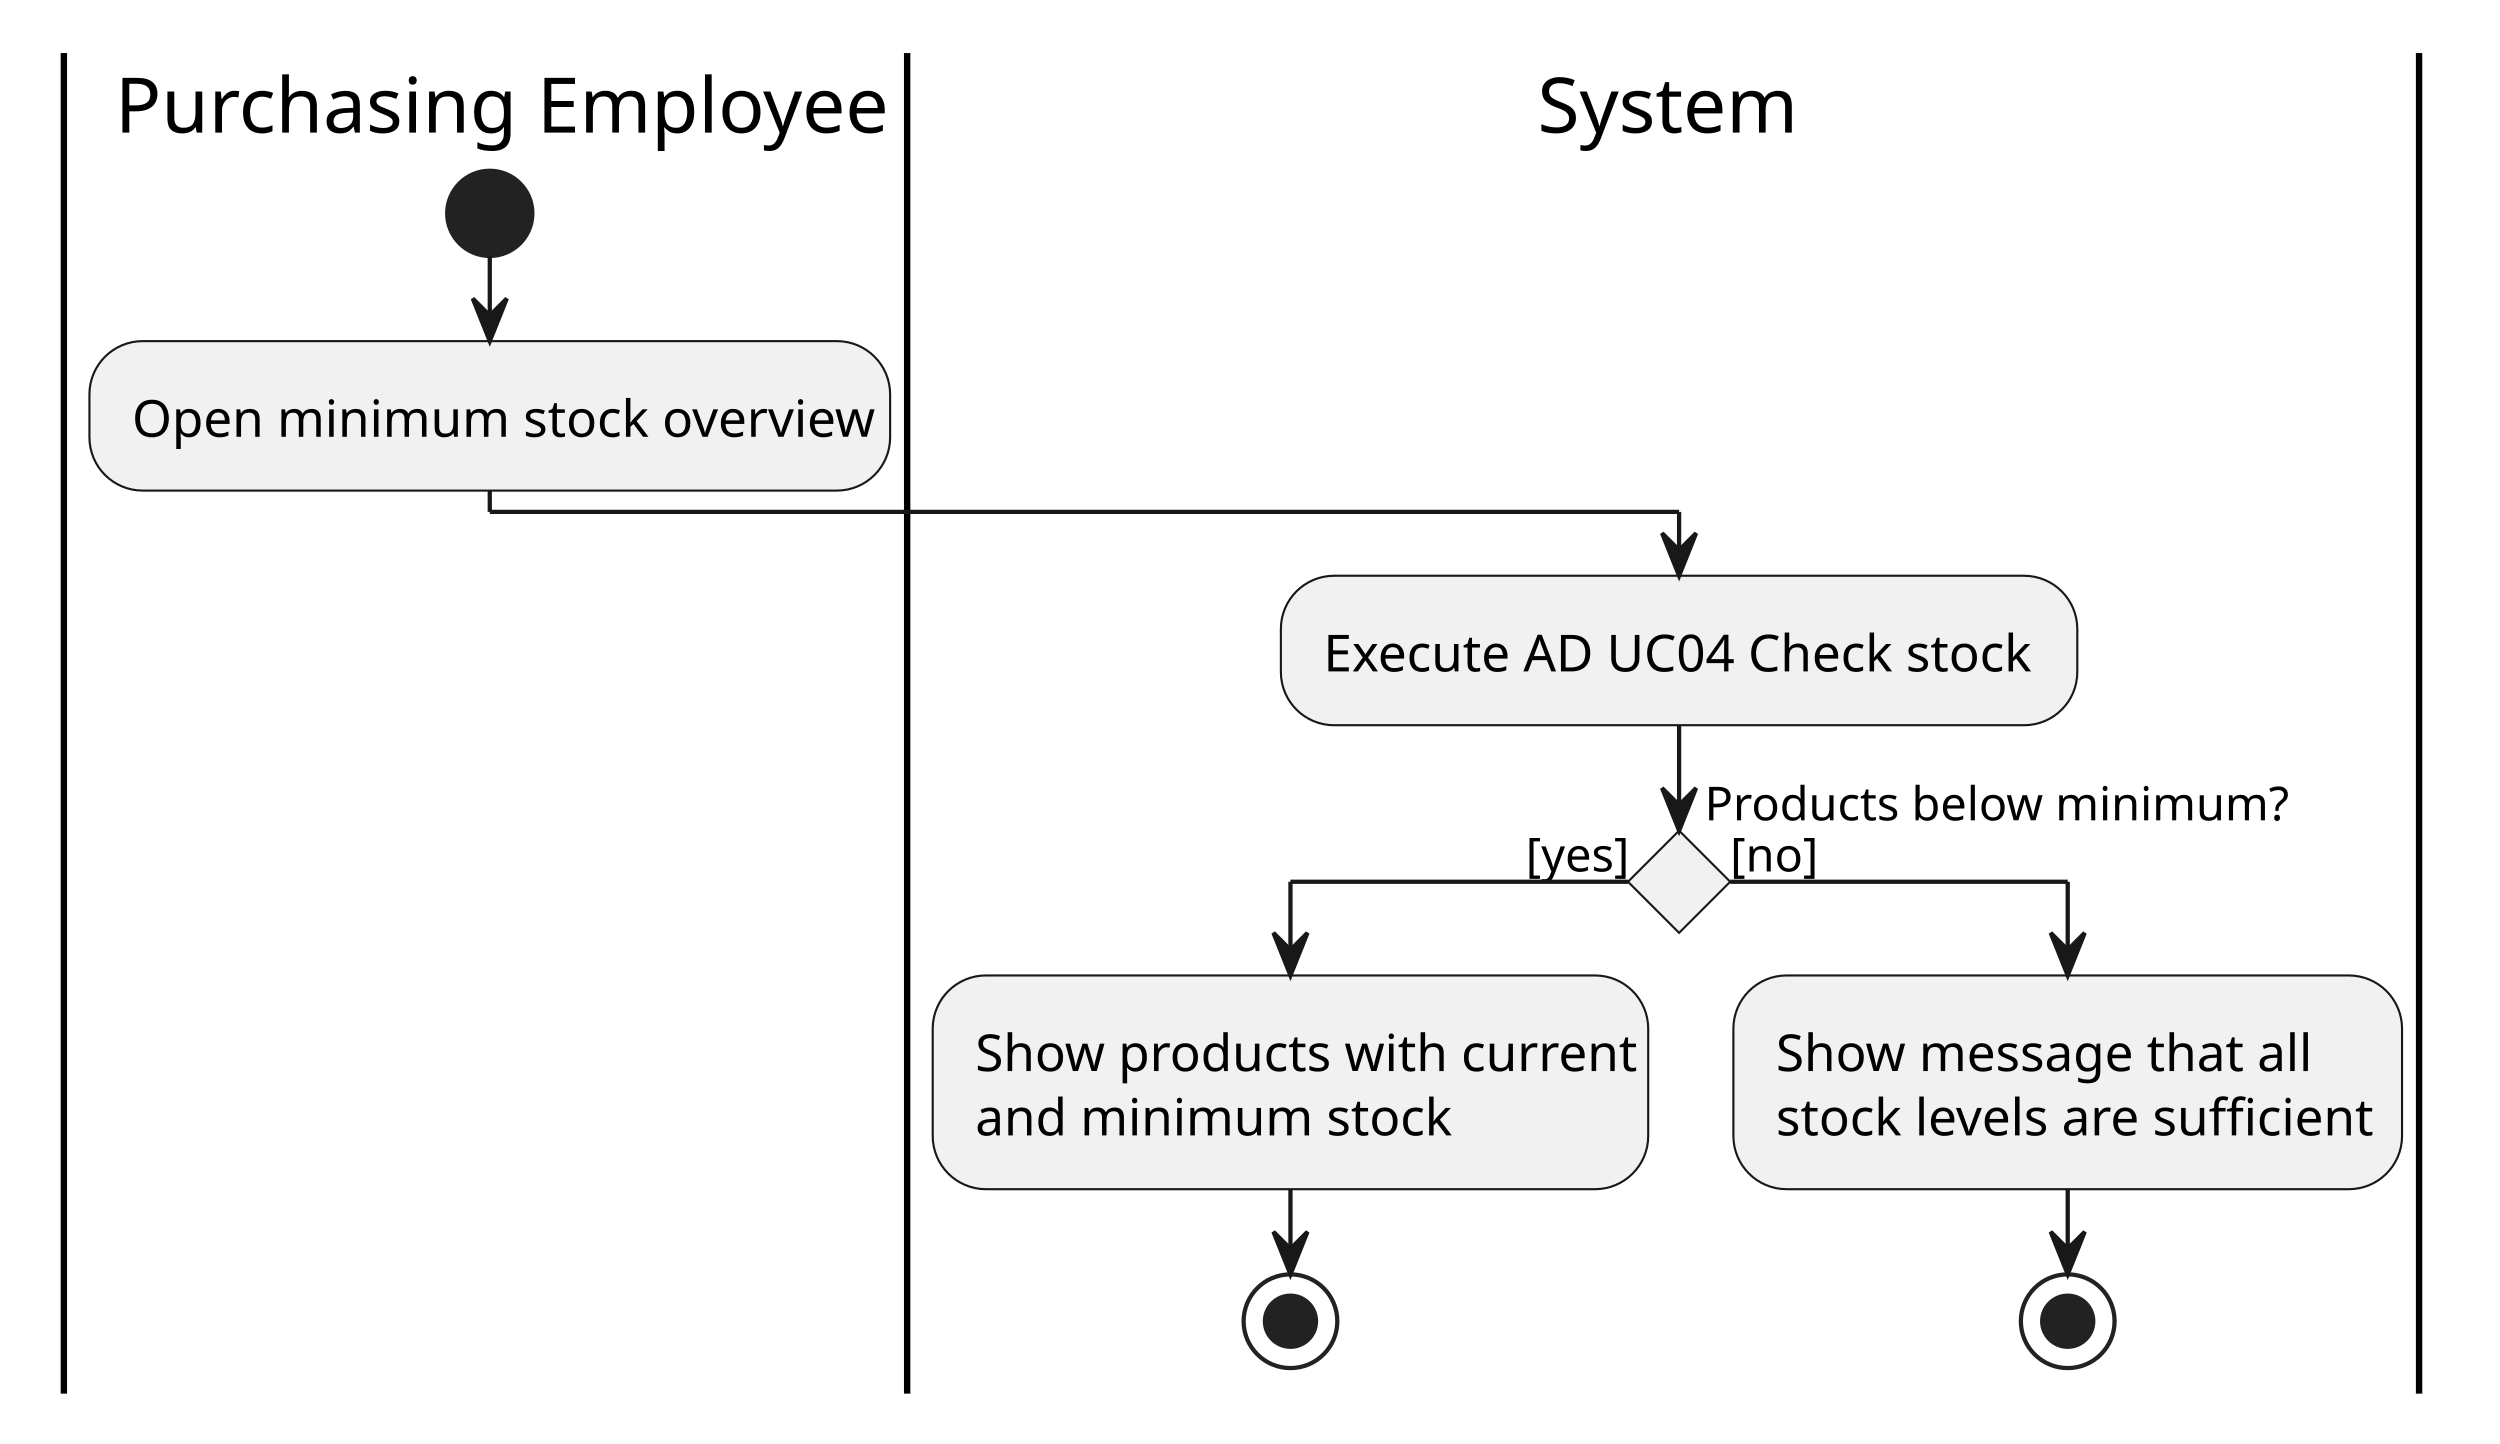
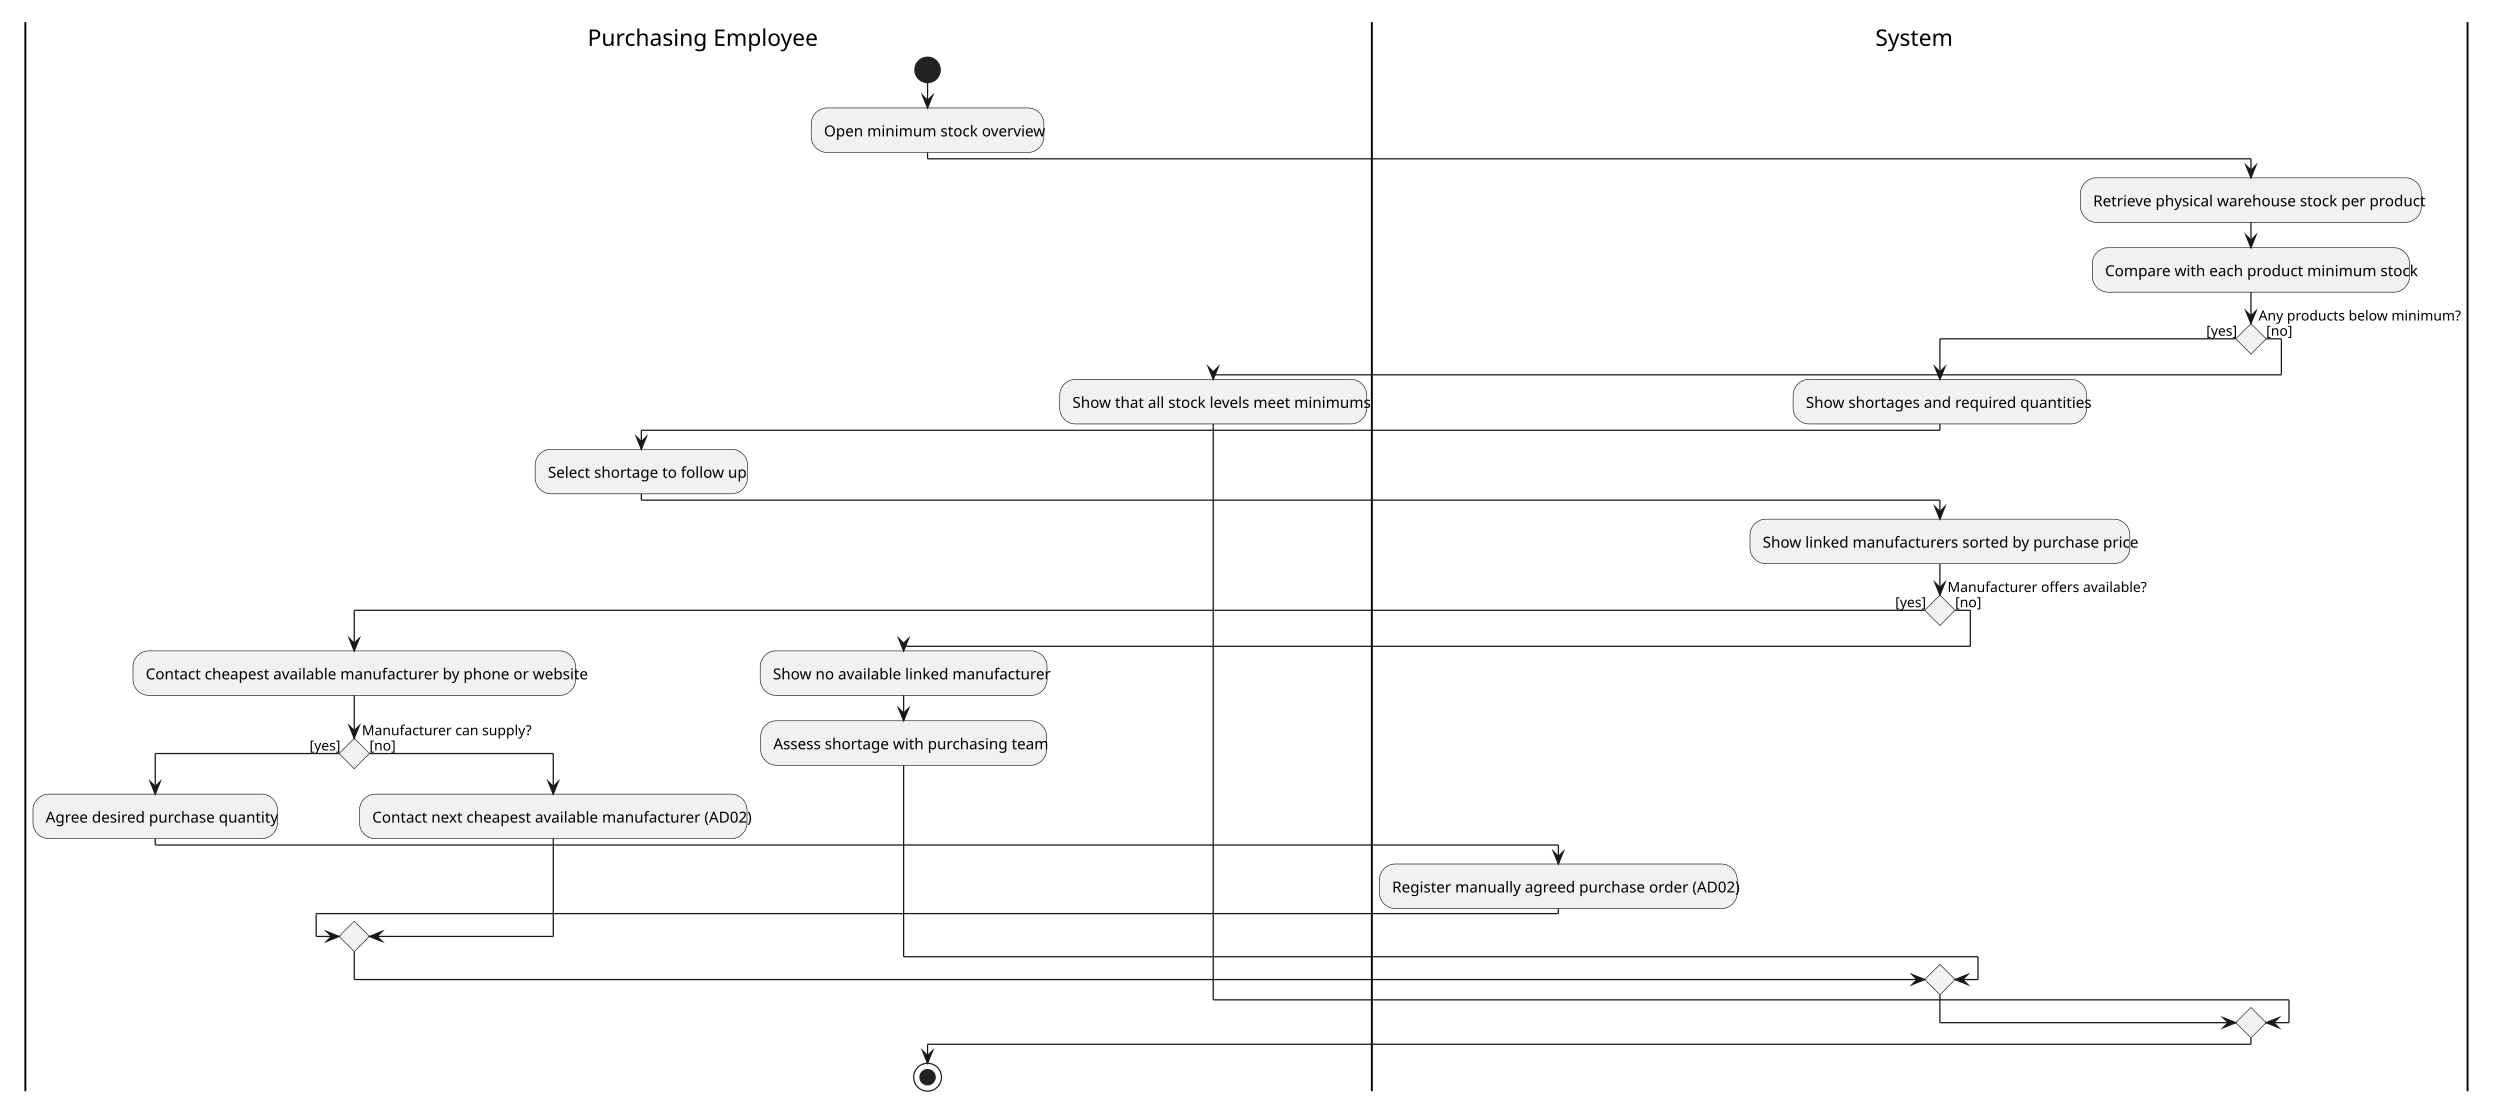
- <svg xmlns="http://www.w3.org/2000/svg" contentStyleType="text/css" height="339px" preserveAspectRatio="none" style="width:587px;height:339px;background:#FFFFFF;" version="1.1" viewBox="0 0 587 339" width="587px" zoomAndPan="magnify">
+ <svg xmlns="http://www.w3.org/2000/svg" version="1.1" data-diagram-type="ACTIVITY" style="width:1971px;height:881px;background:#FFFFFF;" width="1971px" height="881px" viewBox="0 0 1971 881" zoomAndPan="magnify" preserveAspectRatio="none" contentStyleType="text/css">
  <defs />
-   <g>
-     <rect fill="none" height="22.641" style="stroke:none;stroke-width:1.0;" width="554.5" x="15" y="12.455" />
-     <ellipse cx="115" cy="50.096" fill="#222222" rx="10" ry="10" style="stroke:#222222;stroke-width:1.0;" />
-     <rect fill="#F1F1F1" height="35.094" rx="12.5" ry="12.5" style="stroke:#181818;stroke-width:0.5;" width="188" x="21" y="80.096" />
-     <text fill="#000000" font-family="sans-serif" font-size="12" lengthAdjust="spacing" textLength="168" x="31" y="102.553">Open minimum stock overview</text>
-     <line style="stroke:#000000;stroke-width:1.5;" x1="15" x2="15" y1="12.455" y2="327.224" />
-     <rect fill="#F1F1F1" height="35.094" rx="12.5" ry="12.5" style="stroke:#181818;stroke-width:0.5;" width="187" x="300.75" y="135.19" />
-     <text fill="#000000" font-family="sans-serif" font-size="12" lengthAdjust="spacing" textLength="167" x="310.75" y="157.647">Execute AD UC04 Check stock</text>
-     <polygon fill="#F1F1F1" points="394.25,195.036,406.25,207.036,394.25,219.036,382.25,207.036,394.25,195.036" style="stroke:#181818;stroke-width:0.5;" />
-     <text fill="#000000" font-family="sans-serif" font-size="11" lengthAdjust="spacing" textLength="125" x="400.25" y="192.619">Products below minimum?</text>
-     <text fill="#000000" font-family="sans-serif" font-size="11" lengthAdjust="spacing" textLength="24" x="358.25" y="204.619">[yes]</text>
-     <text fill="#000000" font-family="sans-serif" font-size="11" lengthAdjust="spacing" textLength="18" x="406.25" y="204.619">[no]</text>
-     <rect fill="#F1F1F1" height="50.188" rx="12.5" ry="12.5" style="stroke:#181818;stroke-width:0.5;" width="168" x="219" y="229.036" />
-     <text fill="#000000" font-family="sans-serif" font-size="12" lengthAdjust="spacing" textLength="148" x="229" y="251.493">Show products with current</text>
-     <text fill="#000000" font-family="sans-serif" font-size="12" lengthAdjust="spacing" textLength="109" x="229" y="266.587">and minimum stock</text>
-     <ellipse cx="303" cy="310.224" fill="none" rx="11" ry="11" style="stroke:#222222;stroke-width:1.0;" />
-     <ellipse cx="303" cy="310.224" fill="#222222" rx="6" ry="6" style="stroke:#222222;stroke-width:1.0;" />
-     <rect fill="#F1F1F1" height="50.188" rx="12.5" ry="12.5" style="stroke:#181818;stroke-width:0.5;" width="157" x="407" y="229.036" />
-     <text fill="#000000" font-family="sans-serif" font-size="12" lengthAdjust="spacing" textLength="126" x="417" y="251.493">Show message that all</text>
-     <text fill="#000000" font-family="sans-serif" font-size="12" lengthAdjust="spacing" textLength="137" x="417" y="266.587">stock levels are sufficient</text>
-     <ellipse cx="485.5" cy="310.224" fill="none" rx="11" ry="11" style="stroke:#222222;stroke-width:1.0;" />
-     <ellipse cx="485.5" cy="310.224" fill="#222222" rx="6" ry="6" style="stroke:#222222;stroke-width:1.0;" />
-     <line style="stroke:#000000;stroke-width:1.5;" x1="213" x2="213" y1="12.455" y2="327.224" />
-     <line style="stroke:#000000;stroke-width:1.5;" x1="568" x2="568" y1="12.455" y2="327.224" />
-     <line style="stroke:#181818;stroke-width:1.0;" x1="115" x2="115" y1="60.096" y2="80.096" />
-     <polygon fill="#181818" points="111,70.096,115,80.096,119,70.096,115,74.096" style="stroke:#181818;stroke-width:1.0;" />
-     <line style="stroke:#181818;stroke-width:1.0;" x1="303" x2="303" y1="279.224" y2="299.224" />
-     <polygon fill="#181818" points="299,289.224,303,299.224,307,289.224,303,293.224" style="stroke:#181818;stroke-width:1.0;" />
-     <line style="stroke:#181818;stroke-width:1.0;" x1="485.5" x2="485.5" y1="279.224" y2="299.224" />
-     <polygon fill="#181818" points="481.5,289.224,485.5,299.224,489.5,289.224,485.5,293.224" style="stroke:#181818;stroke-width:1.0;" />
-     <line style="stroke:#181818;stroke-width:1.0;" x1="382.25" x2="303" y1="207.036" y2="207.036" />
-     <line style="stroke:#181818;stroke-width:1.0;" x1="303" x2="303" y1="207.036" y2="229.036" />
-     <polygon fill="#181818" points="299,219.036,303,229.036,307,219.036,303,223.036" style="stroke:#181818;stroke-width:1.0;" />
-     <line style="stroke:#181818;stroke-width:1.0;" x1="406.25" x2="485.5" y1="207.036" y2="207.036" />
-     <line style="stroke:#181818;stroke-width:1.0;" x1="485.5" x2="485.5" y1="207.036" y2="229.036" />
-     <polygon fill="#181818" points="481.5,219.036,485.5,229.036,489.5,219.036,485.5,223.036" style="stroke:#181818;stroke-width:1.0;" />
-     <line style="stroke:#181818;stroke-width:1.0;" x1="394.25" x2="394.25" y1="170.283" y2="195.036" />
-     <polygon fill="#181818" points="390.25,185.036,394.25,195.036,398.25,185.036,394.25,189.036" style="stroke:#181818;stroke-width:1.0;" />
-     <line style="stroke:#181818;stroke-width:1.0;" x1="115" x2="115" y1="115.189" y2="120.189" />
-     <line style="stroke:#181818;stroke-width:1.0;" x1="115" x2="394.25" y1="120.189" y2="120.189" />
-     <line style="stroke:#181818;stroke-width:1.0;" x1="394.25" x2="394.25" y1="120.189" y2="135.19" />
-     <polygon fill="#181818" points="390.25,125.189,394.25,135.19,398.25,125.189,394.25,129.19" style="stroke:#181818;stroke-width:1.0;" />
-     <text fill="#000000" font-family="sans-serif" font-size="18" lengthAdjust="spacing" textLength="174" x="27" y="31.141">Purchasing Employee</text>
-     <text fill="#000000" font-family="sans-serif" font-size="18" lengthAdjust="spacing" textLength="59" x="361" y="31.141">System</text>
+   <g font-family="sans-serif" lengthAdjust="spacing">
+     <rect x="20" y="17.455" width="1924.432" height="22.641" fill="none" style="stroke:none;" />
+     <ellipse cx="731.29" cy="55.096" rx="10" ry="10" fill="#222" style="stroke:#222;stroke-width:1;" />
+     <rect x="639.598" y="85.096" width="183.383" height="35.094" fill="#F1F1F1" style="stroke:#181818;stroke-width:0.5;" rx="12.5" ry="12.5" />
+     <text x="649.598" y="107.553" fill="#000" font-size="12" textLength="163.383">Open minimum stock overview</text>
+     <rect x="421.935" y="354.224" width="167.422" height="35.094" fill="#F1F1F1" style="stroke:#181818;stroke-width:0.5;" rx="12.5" ry="12.5" />
+     <text x="431.935" y="376.681" fill="#000" font-size="12" textLength="147.422">Select shortage to follow up</text>
+     <rect x="104.86" y="513.164" width="348.863" height="35.094" fill="#F1F1F1" style="stroke:#181818;stroke-width:0.5;" rx="12.5" ry="12.5" />
+     <text x="114.86" y="535.621" fill="#000" font-size="12" textLength="328.863">Contact cheapest available manufacturer by phone or website</text>
+     <polygon points="279.292,582.094,291.292,594.094,279.292,606.094,267.292,594.094,279.292,582.094" fill="#F1F1F1" style="stroke:#181818;stroke-width:0.5;stroke-linejoin:miter;stroke-miterlimit:10;" />
+     <text x="285.292" y="579.677" fill="#000" font-size="11" textLength="126.57">Manufacturer can supply?</text>
+     <text x="244.062" y="591.677" fill="#000" font-size="11" textLength="23.23">[yes]</text>
+     <text x="291.292" y="591.677" fill="#000" font-size="11" textLength="18.348">[no]</text>
+     <rect x="26" y="626.094" width="192.775" height="35.094" fill="#F1F1F1" style="stroke:#181818;stroke-width:0.5;" rx="12.5" ry="12.5" />
+     <text x="36" y="648.551" fill="#000" font-size="12" textLength="172.775">Agree desired purchase quantity</text>
+     <rect x="283.453" y="626.094" width="305.486" height="35.094" fill="#F1F1F1" style="stroke:#181818;stroke-width:0.5;" rx="12.5" ry="12.5" />
+     <text x="293.453" y="648.551" fill="#000" font-size="12" textLength="285.486">Contact next cheapest available manufacturer (AD02)</text>
+     <polygon points="279.292,726.281,291.292,738.281,279.292,750.281,267.292,738.281,279.292,726.281" fill="#F1F1F1" style="stroke:#181818;stroke-width:0.5;stroke-linejoin:miter;stroke-miterlimit:10;" />
+     <rect x="599.357" y="513.164" width="226.121" height="35.094" fill="#F1F1F1" style="stroke:#181818;stroke-width:0.5;" rx="12.5" ry="12.5" />
+     <text x="609.357" y="535.621" fill="#000" font-size="12" textLength="206.121">Show no available linked manufacturer</text>
+     <rect x="599.7" y="568.258" width="225.436" height="35.094" fill="#F1F1F1" style="stroke:#181818;stroke-width:0.5;" rx="12.5" ry="12.5" />
+     <text x="609.7" y="590.715" fill="#000" font-size="12" textLength="205.436">Assess shortage with purchasing team</text>
+     <rect x="835.478" y="299.13" width="242.076" height="35.094" fill="#F1F1F1" style="stroke:#181818;stroke-width:0.5;" rx="12.5" ry="12.5" />
+     <text x="845.478" y="321.587" fill="#000" font-size="12" textLength="222.076">Show that all stock levels meet minimums</text>
+     <ellipse cx="731.29" cy="849.281" rx="11" ry="11" fill="none" style="stroke:#222;stroke-width:1;" />
+     <ellipse cx="731.29" cy="849.281" rx="6" ry="6" fill="#222" style="stroke:#222;stroke-width:1;" />
+     <line x1="20" y1="17.455" x2="20" y2="860.281" style="stroke:#000;stroke-width:1.5;" />
+     <rect x="1640.254" y="140.189" width="268.789" height="35.094" fill="#F1F1F1" style="stroke:#181818;stroke-width:0.5;" rx="12.5" ry="12.5" />
+     <text x="1650.254" y="162.646" fill="#000" font-size="12" textLength="248.789">Retrieve physical warehouse stock per product</text>
+     <rect x="1649.606" y="195.283" width="250.086" height="35.094" fill="#F1F1F1" style="stroke:#181818;stroke-width:0.5;" rx="12.5" ry="12.5" />
+     <text x="1659.606" y="217.74" fill="#000" font-size="12" textLength="230.086">Compare with each product minimum stock</text>
+     <polygon points="1774.649,255.13,1786.649,267.13,1774.649,279.13,1762.649,267.13,1774.649,255.13" fill="#F1F1F1" style="stroke:#181818;stroke-width:0.5;stroke-linejoin:miter;stroke-miterlimit:10;" />
+     <text x="1780.649" y="252.713" fill="#000" font-size="11" textLength="149.784">Any products below minimum?</text>
+     <text x="1739.419" y="264.713" fill="#000" font-size="11" textLength="23.23">[yes]</text>
+     <text x="1786.649" y="264.713" fill="#000" font-size="11" textLength="18.348">[no]</text>
+     <rect x="1413.687" y="299.13" width="231.471" height="35.094" fill="#F1F1F1" style="stroke:#181818;stroke-width:0.5;" rx="12.5" ry="12.5" />
+     <text x="1423.687" y="321.587" fill="#000" font-size="12" textLength="211.471">Show shortages and required quantities</text>
+     <rect x="1379.685" y="409.317" width="299.475" height="35.094" fill="#F1F1F1" style="stroke:#181818;stroke-width:0.5;" rx="12.5" ry="12.5" />
+     <text x="1389.685" y="431.774" fill="#000" font-size="12" textLength="279.475">Show linked manufacturers sorted by purchase price</text>
+     <polygon points="1529.422,469.164,1541.422,481.164,1529.422,493.164,1517.422,481.164,1529.422,469.164" fill="#F1F1F1" style="stroke:#181818;stroke-width:0.5;stroke-linejoin:miter;stroke-miterlimit:10;" />
+     <text x="1535.422" y="466.747" fill="#000" font-size="11" textLength="147.968">Manufacturer offers available?</text>
+     <text x="1494.192" y="478.747" fill="#000" font-size="11" textLength="23.23">[yes]</text>
+     <text x="1541.422" y="478.747" fill="#000" font-size="11" textLength="18.348">[no]</text>
+     <rect x="1087.554" y="681.188" width="282.131" height="35.094" fill="#F1F1F1" style="stroke:#181818;stroke-width:0.5;" rx="12.5" ry="12.5" />
+     <text x="1097.554" y="703.645" fill="#000" font-size="12" textLength="262.131">Register manually agreed purchase order (AD02)</text>
+     <polygon points="1529.422,760.281,1541.422,772.281,1529.422,784.281,1517.422,772.281,1529.422,760.281" fill="#F1F1F1" style="stroke:#181818;stroke-width:0.5;stroke-linejoin:miter;stroke-miterlimit:10;" />
+     <polygon points="1774.649,794.281,1786.649,806.281,1774.649,818.281,1762.649,806.281,1774.649,794.281" fill="#F1F1F1" style="stroke:#181818;stroke-width:0.5;stroke-linejoin:miter;stroke-miterlimit:10;" />
+     <line x1="1081.554" y1="17.455" x2="1081.554" y2="860.281" style="stroke:#000;stroke-width:1.5;" />
+     <line x1="1945.432" y1="17.455" x2="1945.432" y2="860.281" style="stroke:#000;stroke-width:1.5;" />
+     <line x1="731.29" y1="65.096" x2="731.29" y2="85.096" style="stroke:#181818;stroke-width:1;" />
+     <polygon points="727.29,75.096,731.29,85.096,735.29,75.096,731.29,79.096" fill="#181818" style="stroke:#181818;stroke-width:1;stroke-linejoin:miter;stroke-miterlimit:10;" />
+     <line x1="267.292" y1="594.094" x2="122.388" y2="594.094" style="stroke:#181818;stroke-width:1;" />
+     <line x1="122.388" y1="594.094" x2="122.388" y2="626.094" style="stroke:#181818;stroke-width:1;" />
+     <polygon points="118.388,616.094,122.388,626.094,126.388,616.094,122.388,620.094" fill="#181818" style="stroke:#181818;stroke-width:1;stroke-linejoin:miter;stroke-miterlimit:10;" />
+     <line x1="291.292" y1="594.094" x2="436.196" y2="594.094" style="stroke:#181818;stroke-width:1;" />
+     <line x1="436.196" y1="594.094" x2="436.196" y2="626.094" style="stroke:#181818;stroke-width:1;" />
+     <polygon points="432.196,616.094,436.196,626.094,440.196,616.094,436.196,620.094" fill="#181818" style="stroke:#181818;stroke-width:1;stroke-linejoin:miter;stroke-miterlimit:10;" />
+     <line x1="436.196" y1="661.188" x2="436.196" y2="738.281" style="stroke:#181818;stroke-width:1;" />
+     <line x1="436.196" y1="738.281" x2="291.292" y2="738.281" style="stroke:#181818;stroke-width:1;" />
+     <polygon points="301.292,734.281,291.292,738.281,301.292,742.281,297.292,738.281" fill="#181818" style="stroke:#181818;stroke-width:1;stroke-linejoin:miter;stroke-miterlimit:10;" />
+     <line x1="279.292" y1="548.258" x2="279.292" y2="582.094" style="stroke:#181818;stroke-width:1;" />
+     <polygon points="275.292,572.094,279.292,582.094,283.292,572.094,279.292,576.094" fill="#181818" style="stroke:#181818;stroke-width:1;stroke-linejoin:miter;stroke-miterlimit:10;" />
+     <line x1="712.417" y1="548.258" x2="712.417" y2="568.258" style="stroke:#181818;stroke-width:1;" />
+     <polygon points="708.417,558.258,712.417,568.258,716.417,558.258,712.417,562.258" fill="#181818" style="stroke:#181818;stroke-width:1;stroke-linejoin:miter;stroke-miterlimit:10;" />
+     <line x1="1774.649" y1="175.283" x2="1774.649" y2="195.283" style="stroke:#181818;stroke-width:1;" />
+     <polygon points="1770.649,185.283,1774.649,195.283,1778.649,185.283,1774.649,189.283" fill="#181818" style="stroke:#181818;stroke-width:1;stroke-linejoin:miter;stroke-miterlimit:10;" />
+     <line x1="1529.422" y1="444.411" x2="1529.422" y2="469.164" style="stroke:#181818;stroke-width:1;" />
+     <polygon points="1525.422,459.164,1529.422,469.164,1533.422,459.164,1529.422,463.164" fill="#181818" style="stroke:#181818;stroke-width:1;stroke-linejoin:miter;stroke-miterlimit:10;" />
+     <line x1="1762.649" y1="267.13" x2="1529.422" y2="267.13" style="stroke:#181818;stroke-width:1;" />
+     <line x1="1529.422" y1="267.13" x2="1529.422" y2="299.13" style="stroke:#181818;stroke-width:1;" />
+     <polygon points="1525.422,289.13,1529.422,299.13,1533.422,289.13,1529.422,293.13" fill="#181818" style="stroke:#181818;stroke-width:1;stroke-linejoin:miter;stroke-miterlimit:10;" />
+     <line x1="1529.422" y1="784.281" x2="1529.422" y2="806.281" style="stroke:#181818;stroke-width:1;" />
+     <line x1="1529.422" y1="806.281" x2="1762.649" y2="806.281" style="stroke:#181818;stroke-width:1;" />
+     <polygon points="1752.649,802.281,1762.649,806.281,1752.649,810.281,1756.649,806.281" fill="#181818" style="stroke:#181818;stroke-width:1;stroke-linejoin:miter;stroke-miterlimit:10;" />
+     <line x1="1774.649" y1="230.377" x2="1774.649" y2="255.13" style="stroke:#181818;stroke-width:1;" />
+     <polygon points="1770.649,245.13,1774.649,255.13,1778.649,245.13,1774.649,249.13" fill="#181818" style="stroke:#181818;stroke-width:1;stroke-linejoin:miter;stroke-miterlimit:10;" />
+     <line x1="731.29" y1="120.189" x2="731.29" y2="125.189" style="stroke:#181818;stroke-width:1;" />
+     <line x1="731.29" y1="125.189" x2="1774.649" y2="125.189" style="stroke:#181818;stroke-width:1;" />
+     <line x1="1774.649" y1="125.189" x2="1774.649" y2="140.189" style="stroke:#181818;stroke-width:1;" />
+     <polygon points="1770.649,130.189,1774.649,140.189,1778.649,130.189,1774.649,134.189" fill="#181818" style="stroke:#181818;stroke-width:1;stroke-linejoin:miter;stroke-miterlimit:10;" />
+     <line x1="1529.422" y1="334.224" x2="1529.422" y2="339.224" style="stroke:#181818;stroke-width:1;" />
+     <line x1="1529.422" y1="339.224" x2="505.646" y2="339.224" style="stroke:#181818;stroke-width:1;" />
+     <line x1="505.646" y1="339.224" x2="505.646" y2="354.224" style="stroke:#181818;stroke-width:1;" />
+     <polygon points="501.646,344.224,505.646,354.224,509.646,344.224,505.646,348.224" fill="#181818" style="stroke:#181818;stroke-width:1;stroke-linejoin:miter;stroke-miterlimit:10;" />
+     <line x1="505.646" y1="389.317" x2="505.646" y2="394.317" style="stroke:#181818;stroke-width:1;" />
+     <line x1="505.646" y1="394.317" x2="1529.422" y2="394.317" style="stroke:#181818;stroke-width:1;" />
+     <line x1="1529.422" y1="394.317" x2="1529.422" y2="409.317" style="stroke:#181818;stroke-width:1;" />
+     <polygon points="1525.422,399.317,1529.422,409.317,1533.422,399.317,1529.422,403.317" fill="#181818" style="stroke:#181818;stroke-width:1;stroke-linejoin:miter;stroke-miterlimit:10;" />
+     <line x1="122.388" y1="661.188" x2="122.388" y2="666.188" style="stroke:#181818;stroke-width:1;" />
+     <line x1="122.388" y1="666.188" x2="1228.62" y2="666.188" style="stroke:#181818;stroke-width:1;" />
+     <line x1="1228.62" y1="666.188" x2="1228.62" y2="681.188" style="stroke:#181818;stroke-width:1;" />
+     <polygon points="1224.62,671.188,1228.62,681.188,1232.62,671.188,1228.62,675.188" fill="#181818" style="stroke:#181818;stroke-width:1;stroke-linejoin:miter;stroke-miterlimit:10;" />
+     <line x1="1228.62" y1="716.281" x2="1228.62" y2="720.281" style="stroke:#181818;stroke-width:1;" />
+     <line x1="1228.62" y1="720.281" x2="249.292" y2="720.281" style="stroke:#181818;stroke-width:1;" />
+     <line x1="249.292" y1="720.281" x2="249.292" y2="738.281" style="stroke:#181818;stroke-width:1;" />
+     <line x1="249.292" y1="738.281" x2="267.292" y2="738.281" style="stroke:#181818;stroke-width:1;" />
+     <polygon points="257.292,734.281,267.292,738.281,257.292,742.281,261.292,738.281" fill="#181818" style="stroke:#181818;stroke-width:1;stroke-linejoin:miter;stroke-miterlimit:10;" />
+     <line x1="1517.422" y1="481.164" x2="279.292" y2="481.164" style="stroke:#181818;stroke-width:1;" />
+     <line x1="279.292" y1="481.164" x2="279.292" y2="513.164" style="stroke:#181818;stroke-width:1;" />
+     <polygon points="275.292,503.164,279.292,513.164,283.292,503.164,279.292,507.164" fill="#181818" style="stroke:#181818;stroke-width:1;stroke-linejoin:miter;stroke-miterlimit:10;" />
+     <line x1="1541.422" y1="481.164" x2="1553.422" y2="481.164" style="stroke:#181818;stroke-width:1;" />
+     <line x1="1553.422" y1="481.164" x2="1553.422" y2="509.541" style="stroke:#181818;stroke-width:1;" />
+     <line x1="1553.422" y1="509.541" x2="712.417" y2="509.541" style="stroke:#181818;stroke-width:1;" />
+     <line x1="712.417" y1="509.541" x2="712.417" y2="513.164" style="stroke:#181818;stroke-width:1;" />
+     <polygon points="708.417,503.164,712.417,513.164,716.417,503.164,712.417,507.164" fill="#181818" style="stroke:#181818;stroke-width:1;stroke-linejoin:miter;stroke-miterlimit:10;" />
+     <line x1="279.292" y1="750.281" x2="279.292" y2="772.281" style="stroke:#181818;stroke-width:1;" />
+     <line x1="279.292" y1="772.281" x2="1517.422" y2="772.281" style="stroke:#181818;stroke-width:1;" />
+     <polygon points="1507.422,768.281,1517.422,772.281,1507.422,776.281,1511.422,772.281" fill="#181818" style="stroke:#181818;stroke-width:1;stroke-linejoin:miter;stroke-miterlimit:10;" />
+     <line x1="712.417" y1="603.352" x2="712.417" y2="754.281" style="stroke:#181818;stroke-width:1;" />
+     <line x1="712.417" y1="754.281" x2="1559.422" y2="754.281" style="stroke:#181818;stroke-width:1;" />
+     <line x1="1559.422" y1="754.281" x2="1559.422" y2="772.281" style="stroke:#181818;stroke-width:1;" />
+     <line x1="1559.422" y1="772.281" x2="1541.422" y2="772.281" style="stroke:#181818;stroke-width:1;" />
+     <polygon points="1551.422,768.281,1541.422,772.281,1551.422,776.281,1547.422,772.281" fill="#181818" style="stroke:#181818;stroke-width:1;stroke-linejoin:miter;stroke-miterlimit:10;" />
+     <line x1="1786.649" y1="267.13" x2="1798.649" y2="267.13" style="stroke:#181818;stroke-width:1;" />
+     <line x1="1798.649" y1="267.13" x2="1798.649" y2="295.507" style="stroke:#181818;stroke-width:1;" />
+     <line x1="1798.649" y1="295.507" x2="956.516" y2="295.507" style="stroke:#181818;stroke-width:1;" />
+     <line x1="956.516" y1="295.507" x2="956.516" y2="299.13" style="stroke:#181818;stroke-width:1;" />
+     <polygon points="952.516,289.13,956.516,299.13,960.516,289.13,956.516,293.13" fill="#181818" style="stroke:#181818;stroke-width:1;stroke-linejoin:miter;stroke-miterlimit:10;" />
+     <line x1="956.516" y1="334.224" x2="956.516" y2="788.281" style="stroke:#181818;stroke-width:1;" />
+     <line x1="956.516" y1="788.281" x2="1804.649" y2="788.281" style="stroke:#181818;stroke-width:1;" />
+     <line x1="1804.649" y1="788.281" x2="1804.649" y2="806.281" style="stroke:#181818;stroke-width:1;" />
+     <line x1="1804.649" y1="806.281" x2="1786.649" y2="806.281" style="stroke:#181818;stroke-width:1;" />
+     <polygon points="1796.649,802.281,1786.649,806.281,1796.649,810.281,1792.649,806.281" fill="#181818" style="stroke:#181818;stroke-width:1;stroke-linejoin:miter;stroke-miterlimit:10;" />
+     <line x1="1774.649" y1="818.281" x2="1774.649" y2="823.281" style="stroke:#181818;stroke-width:1;" />
+     <line x1="1774.649" y1="823.281" x2="731.29" y2="823.281" style="stroke:#181818;stroke-width:1;" />
+     <line x1="731.29" y1="823.281" x2="731.29" y2="838.281" style="stroke:#181818;stroke-width:1;" />
+     <polygon points="727.29,828.281,731.29,838.281,735.29,828.281,731.29,832.281" fill="#181818" style="stroke:#181818;stroke-width:1;stroke-linejoin:miter;stroke-miterlimit:10;" />
+     <text x="463.229" y="36.141" fill="#000" font-size="18" textLength="175.096">Purchasing Employee</text>
+     <text x="1478.487" y="36.141" fill="#000" font-size="18" textLength="60.012">System</text>
  </g>
</svg>
